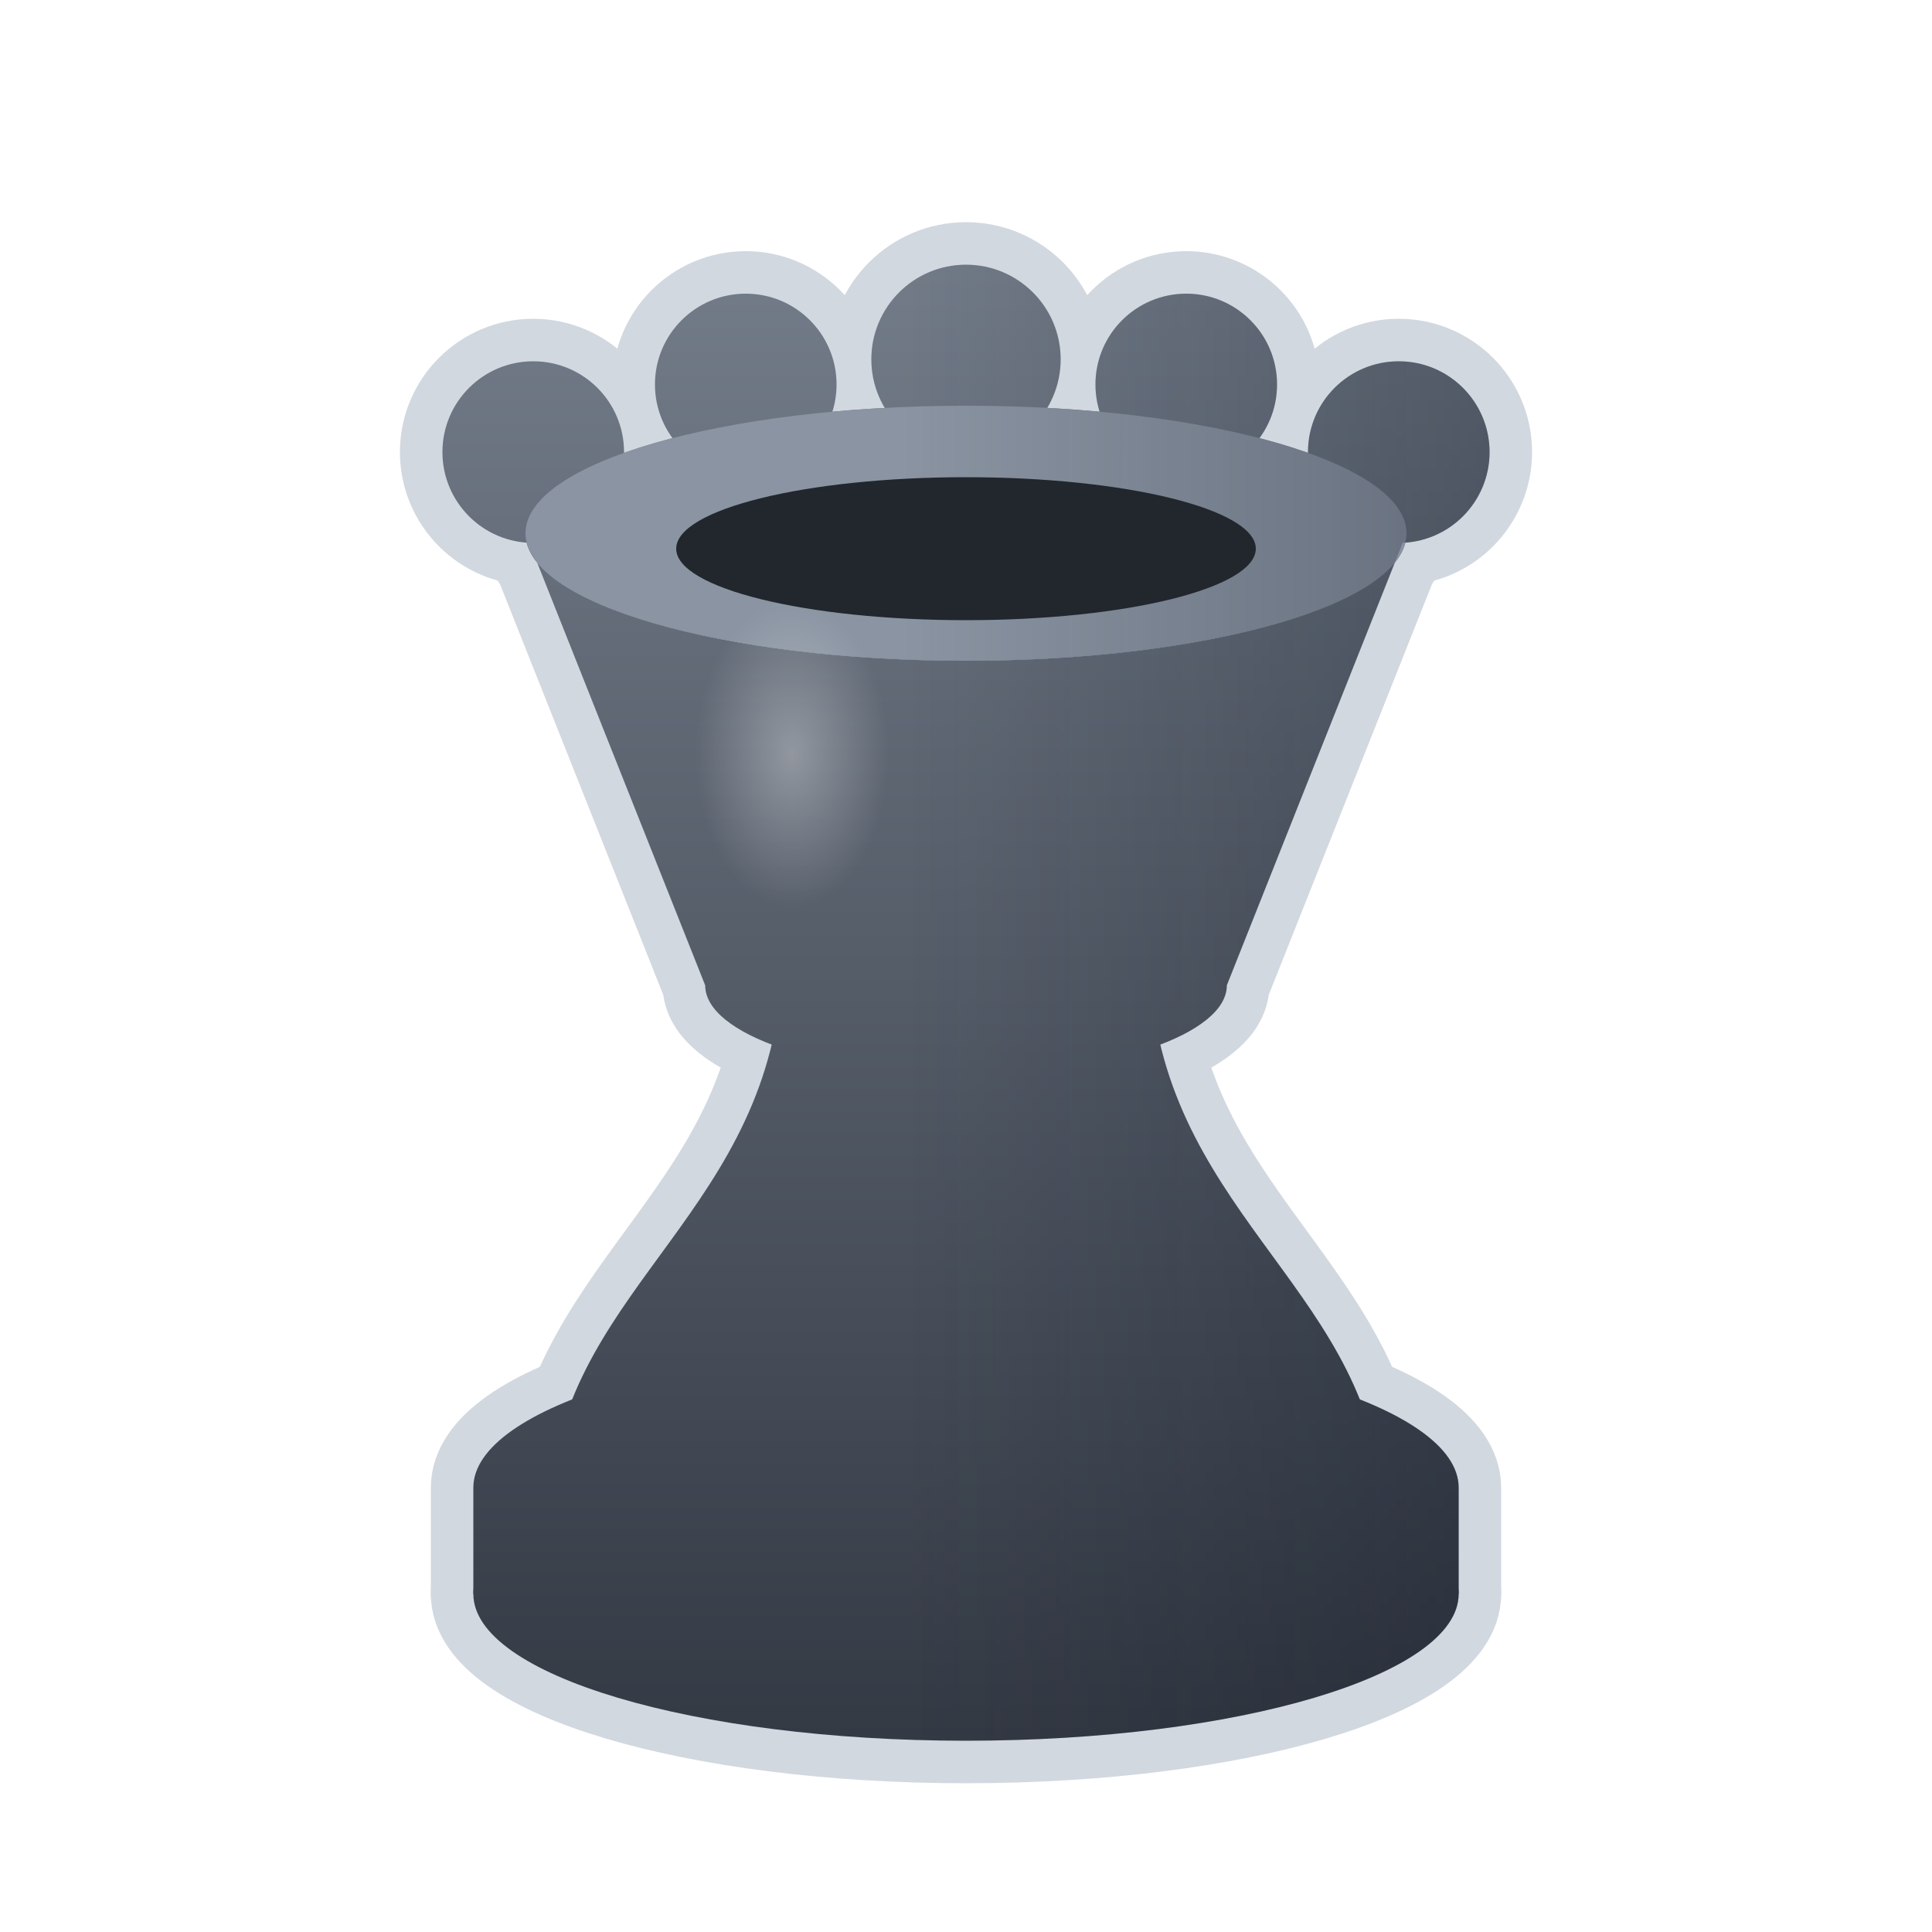
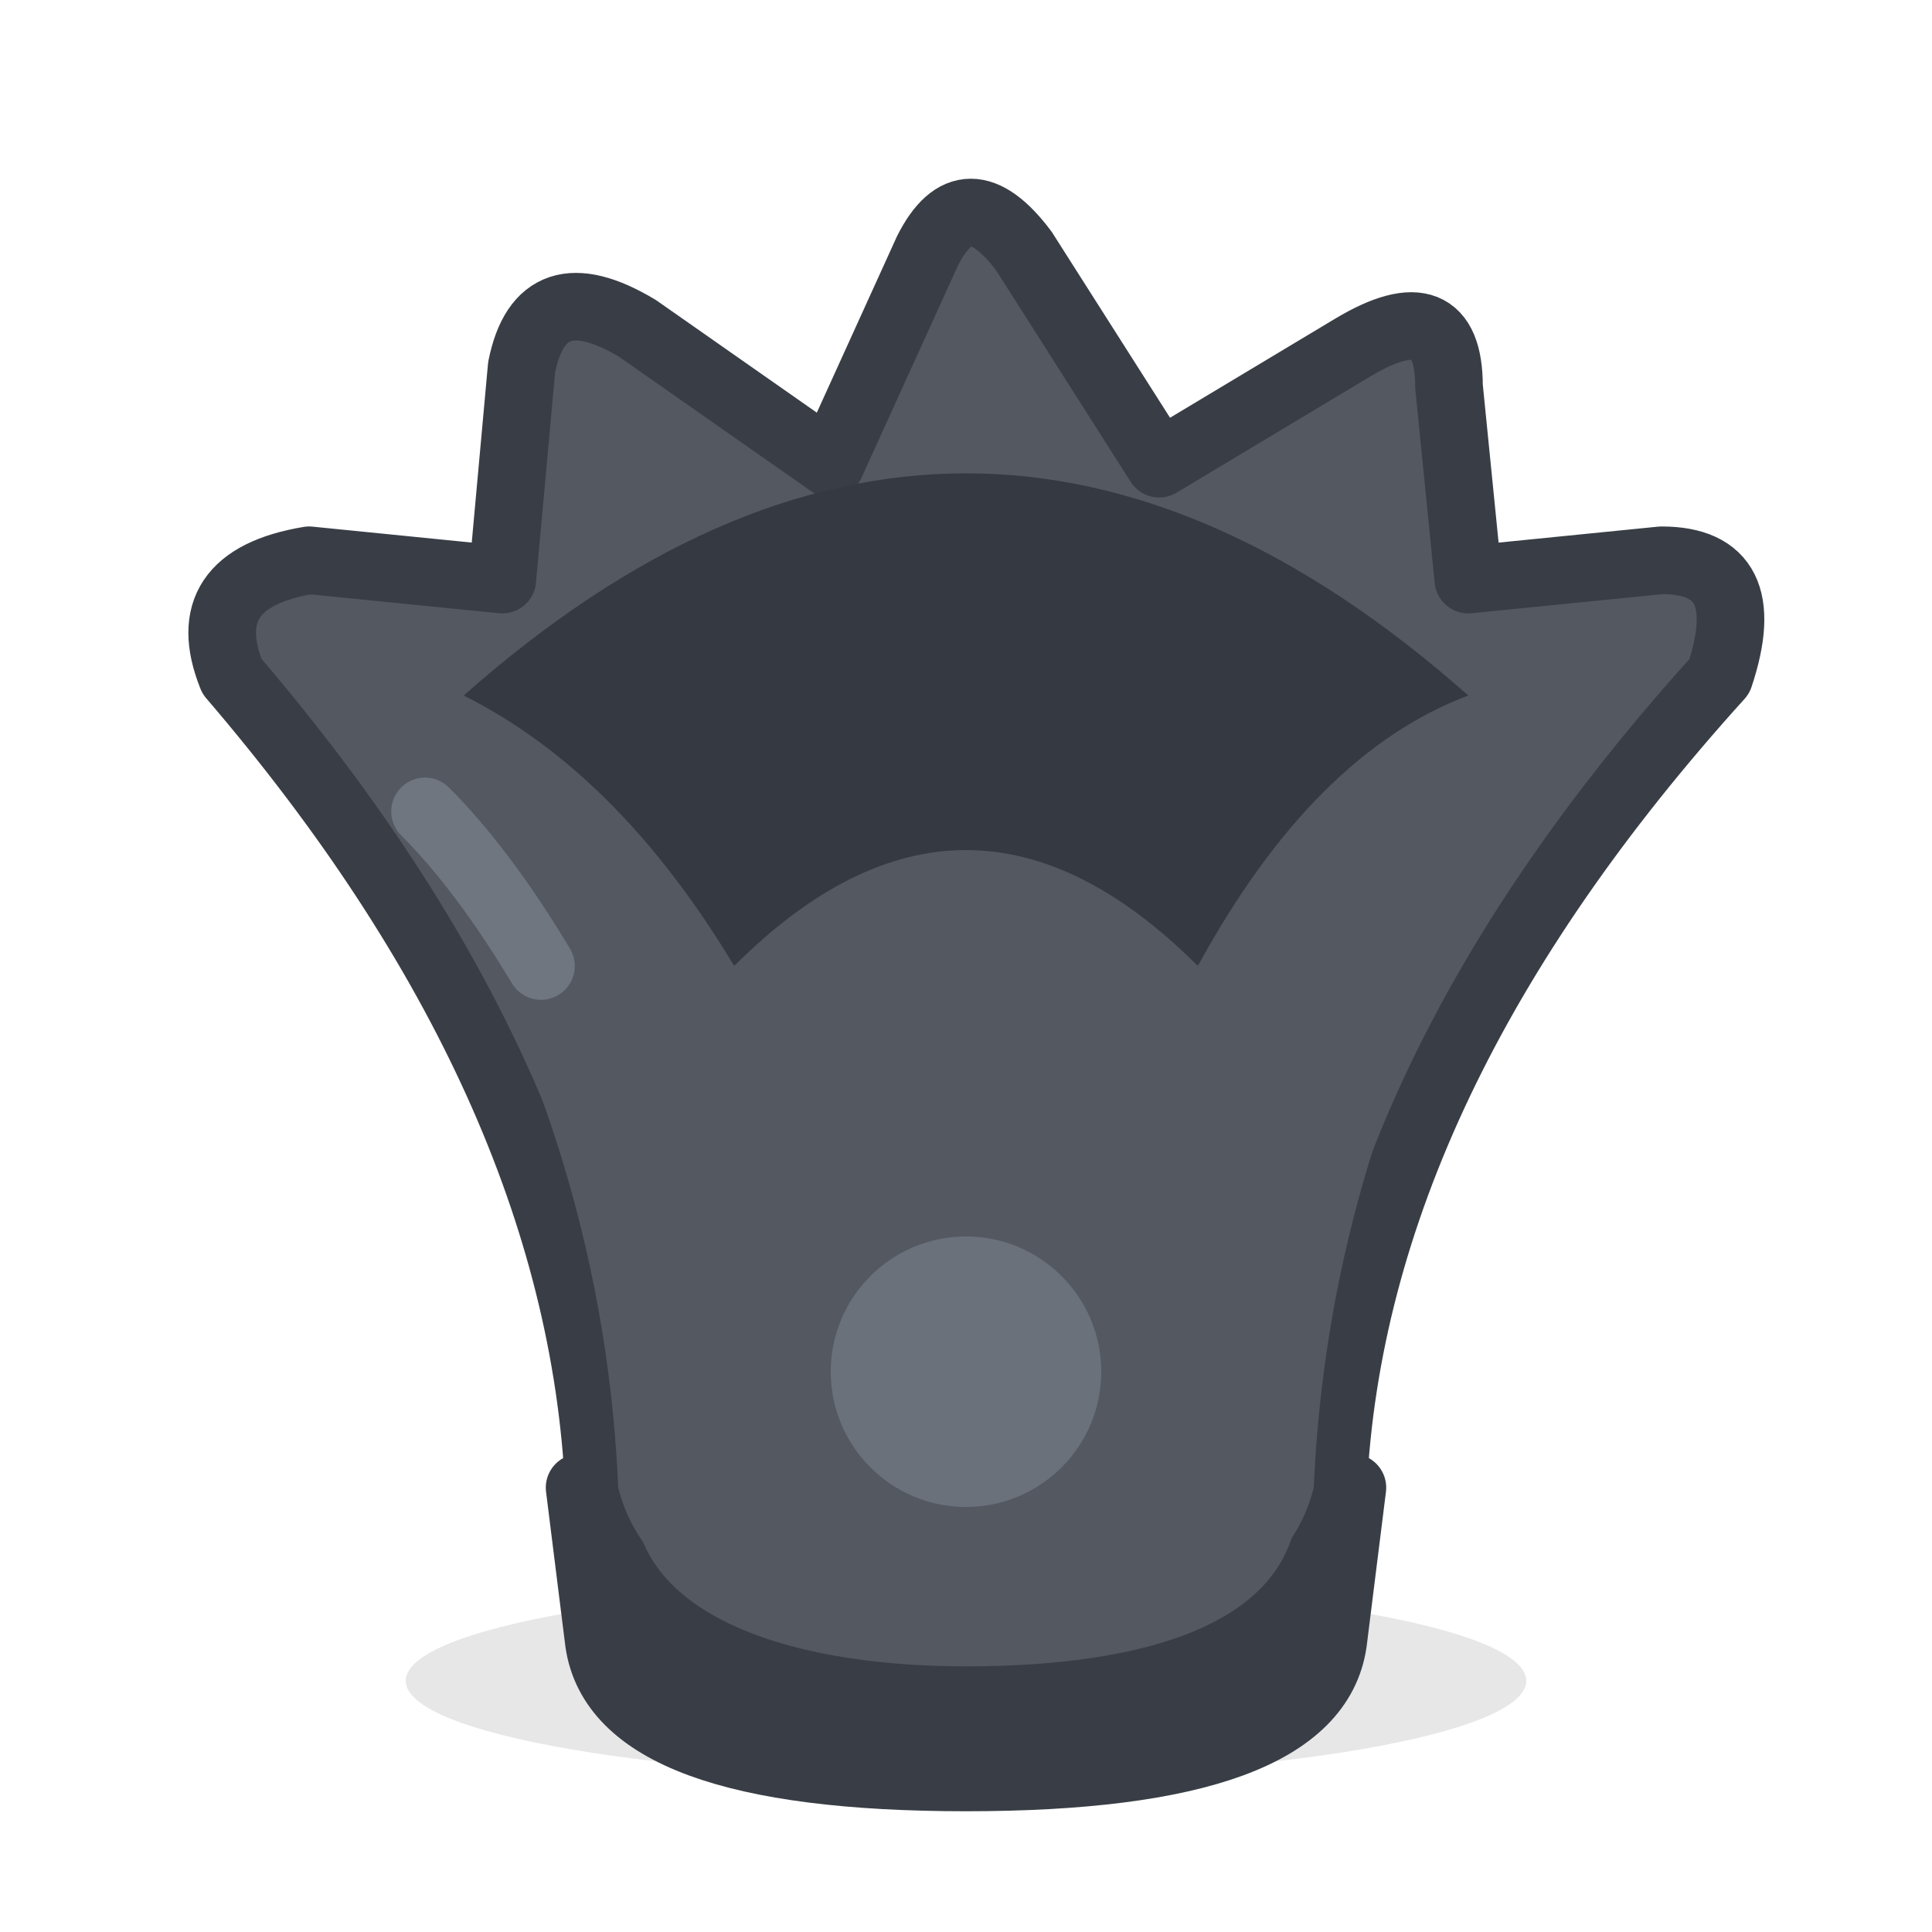
- <svg xmlns="http://www.w3.org/2000/svg" viewBox="0 0 100 100">
-   <defs>
-     <linearGradient id="sbQg" gradientUnits="userSpaceOnUse" x1="0" y1="8" x2="0" y2="90">
-       <stop offset="0" stop-color="#77808d" />
-       <stop offset=".5" stop-color="#565e6a" />
-       <stop offset="1" stop-color="#343a44" />
-     </linearGradient>
-     <linearGradient id="sbQs" gradientUnits="userSpaceOnUse" x1="24" y1="0" x2="78" y2="0">
-       <stop offset=".42" stop-color="#0b1220" stop-opacity="0" />
-       <stop offset="1" stop-color="#0b1220" stop-opacity="0.3" />
-     </linearGradient>
-     <radialGradient id="sbQl">
-       <stop offset="0" stop-color="#fff" stop-opacity="0.32" />
-       <stop offset="1" stop-color="#fff" stop-opacity="0" />
-     </radialGradient>
-     <clipPath id="sbQc">
-       <ellipse cx="50" cy="82.5" rx="25.5" ry="7.6" />
-       <path d="M24.5 82.5v-5.5a25.5 7.6 0 0 1 51 0v5.5z" />
-       <path d="M28.500 77C29.500 66.500 40 62.500 40.500 50h19C60 62.500 70.500 66.500 71.500 77z" />
-       <path d="M36.500 51 27.200 27.600a22.800 6.600 0 0 0 45.600 0L63.500 51a13.500 4.600 0 0 1-27 0z" />
-       <ellipse cx="50" cy="27.600" rx="22.800" ry="6.600" />
-       <circle cx="27.600" cy="23.400" r="4.700" />
-       <circle cx="38.600" cy="19.900" r="4.700" />
-       <circle cx="50" cy="18.600" r="4.900" />
-       <circle cx="61.400" cy="19.900" r="4.700" />
-       <circle cx="72.400" cy="23.400" r="4.700" />
-     </clipPath>
-   </defs>
-   <g fill="#b7c0cd" stroke="#b7c0cd" stroke-width="4.4" stroke-linejoin="round" opacity="0.62">
-     <ellipse cx="50" cy="82.5" rx="25.5" ry="7.6" />
-     <path d="M24.5 82.5v-5.5a25.5 7.6 0 0 1 51 0v5.5z" />
-     <path d="M28.500 77C29.500 66.500 40 62.500 40.500 50h19C60 62.500 70.500 66.500 71.500 77z" />
-     <path d="M36.500 51 27.200 27.600a22.800 6.600 0 0 0 45.600 0L63.500 51a13.500 4.600 0 0 1-27 0z" />
-     <ellipse cx="50" cy="27.600" rx="22.800" ry="6.600" />
-     <circle cx="27.600" cy="23.400" r="4.700" />
-     <circle cx="38.600" cy="19.900" r="4.700" />
-     <circle cx="50" cy="18.600" r="4.900" />
-     <circle cx="61.400" cy="19.900" r="4.700" />
-     <circle cx="72.400" cy="23.400" r="4.700" />
-   </g>
-   <g fill="url(#sbQg)">
-     <ellipse cx="50" cy="82.5" rx="25.5" ry="7.6" />
-     <path d="M24.5 82.5v-5.5a25.5 7.6 0 0 1 51 0v5.5z" />
-     <path d="M28.500 77C29.500 66.500 40 62.500 40.500 50h19C60 62.500 70.500 66.500 71.500 77z" />
-     <path d="M36.500 51 27.200 27.600a22.800 6.600 0 0 0 45.600 0L63.500 51a13.500 4.600 0 0 1-27 0z" />
-     <ellipse cx="50" cy="27.600" rx="22.800" ry="6.600" />
-     <circle cx="27.600" cy="23.400" r="4.700" />
-     <circle cx="38.600" cy="19.900" r="4.700" />
-     <circle cx="50" cy="18.600" r="4.900" />
-     <circle cx="61.400" cy="19.900" r="4.700" />
-     <circle cx="72.400" cy="23.400" r="4.700" />
-   </g>
-   <g fill="#8a94a2">
-     <ellipse cx="50" cy="27.600" rx="22.800" ry="6.600" />
-   </g>
-   <g clip-path="url(#sbQc)">
-     <rect x="0" y="0" width="100" height="100" fill="url(#sbQs)" />
-     <ellipse cx="41" cy="39" rx="5" ry="8" fill="url(#sbQl)" />
-   </g>
-   <g fill="#22262d" stroke="#22262d" stroke-width="0">
-     <ellipse cx="50" cy="28.400" rx="15" ry="3.700" />
-   </g>
+ <svg xmlns="http://www.w3.org/2000/svg" width="100" height="100" viewBox="0 0 100 100">
+   <ellipse cx="50" cy="87" rx="29" ry="5" fill="#30343B" opacity=".12" />
+   <path d="M30 77 Q50 84 70 77 L69 85 Q68 92 50 92 Q32 92 31 85 Z" fill="#393E46" stroke="#393E46" stroke-width="3.5" stroke-linejoin="round" stroke-linecap="round" />
+   <path d="M12 35 Q10 30 16 29 L26 30 L27 19 Q28 14 33 17 L43 24 L48 13 Q50 9 53 13 L60 24 L70 18 Q75 15 75 20 L76 30 L86 29 Q91 29 89 35 Q70 56 69 77 C69 86 59 88 50 88 C40 88 31 85 31 77 Q30 56 12 35 Z" fill="#535861" stroke="#393E46" stroke-width="3.5" stroke-linejoin="round" stroke-linecap="round" />
+   <path d="M24 36 Q50 13 76 36 Q68 39 62 50 Q50 39 38 50 Q32 40 24 36 Z" fill="#353A42" stroke="none" stroke-width="3.5" stroke-linejoin="round" stroke-linecap="round" />
+   <path d="M15 34 Q27 34 38 50 Q50 38 62 50 Q73 34 85 34 Q69 54 68 77 Q66 85 50 86 Q34 85 32 77 Q31 54 15 34 Z" fill="#535861" stroke="none" stroke-width="3.5" stroke-linejoin="round" stroke-linecap="round" />
+   <ellipse cx="50" cy="71" rx="7" ry="7" fill="#6B717B" stroke="none" stroke-width="3.5" />
+   <path d="M22 42 Q25 45 28 50" fill="none" stroke="#707680" stroke-width="3.5" stroke-linejoin="round" stroke-linecap="round" />
</svg>
